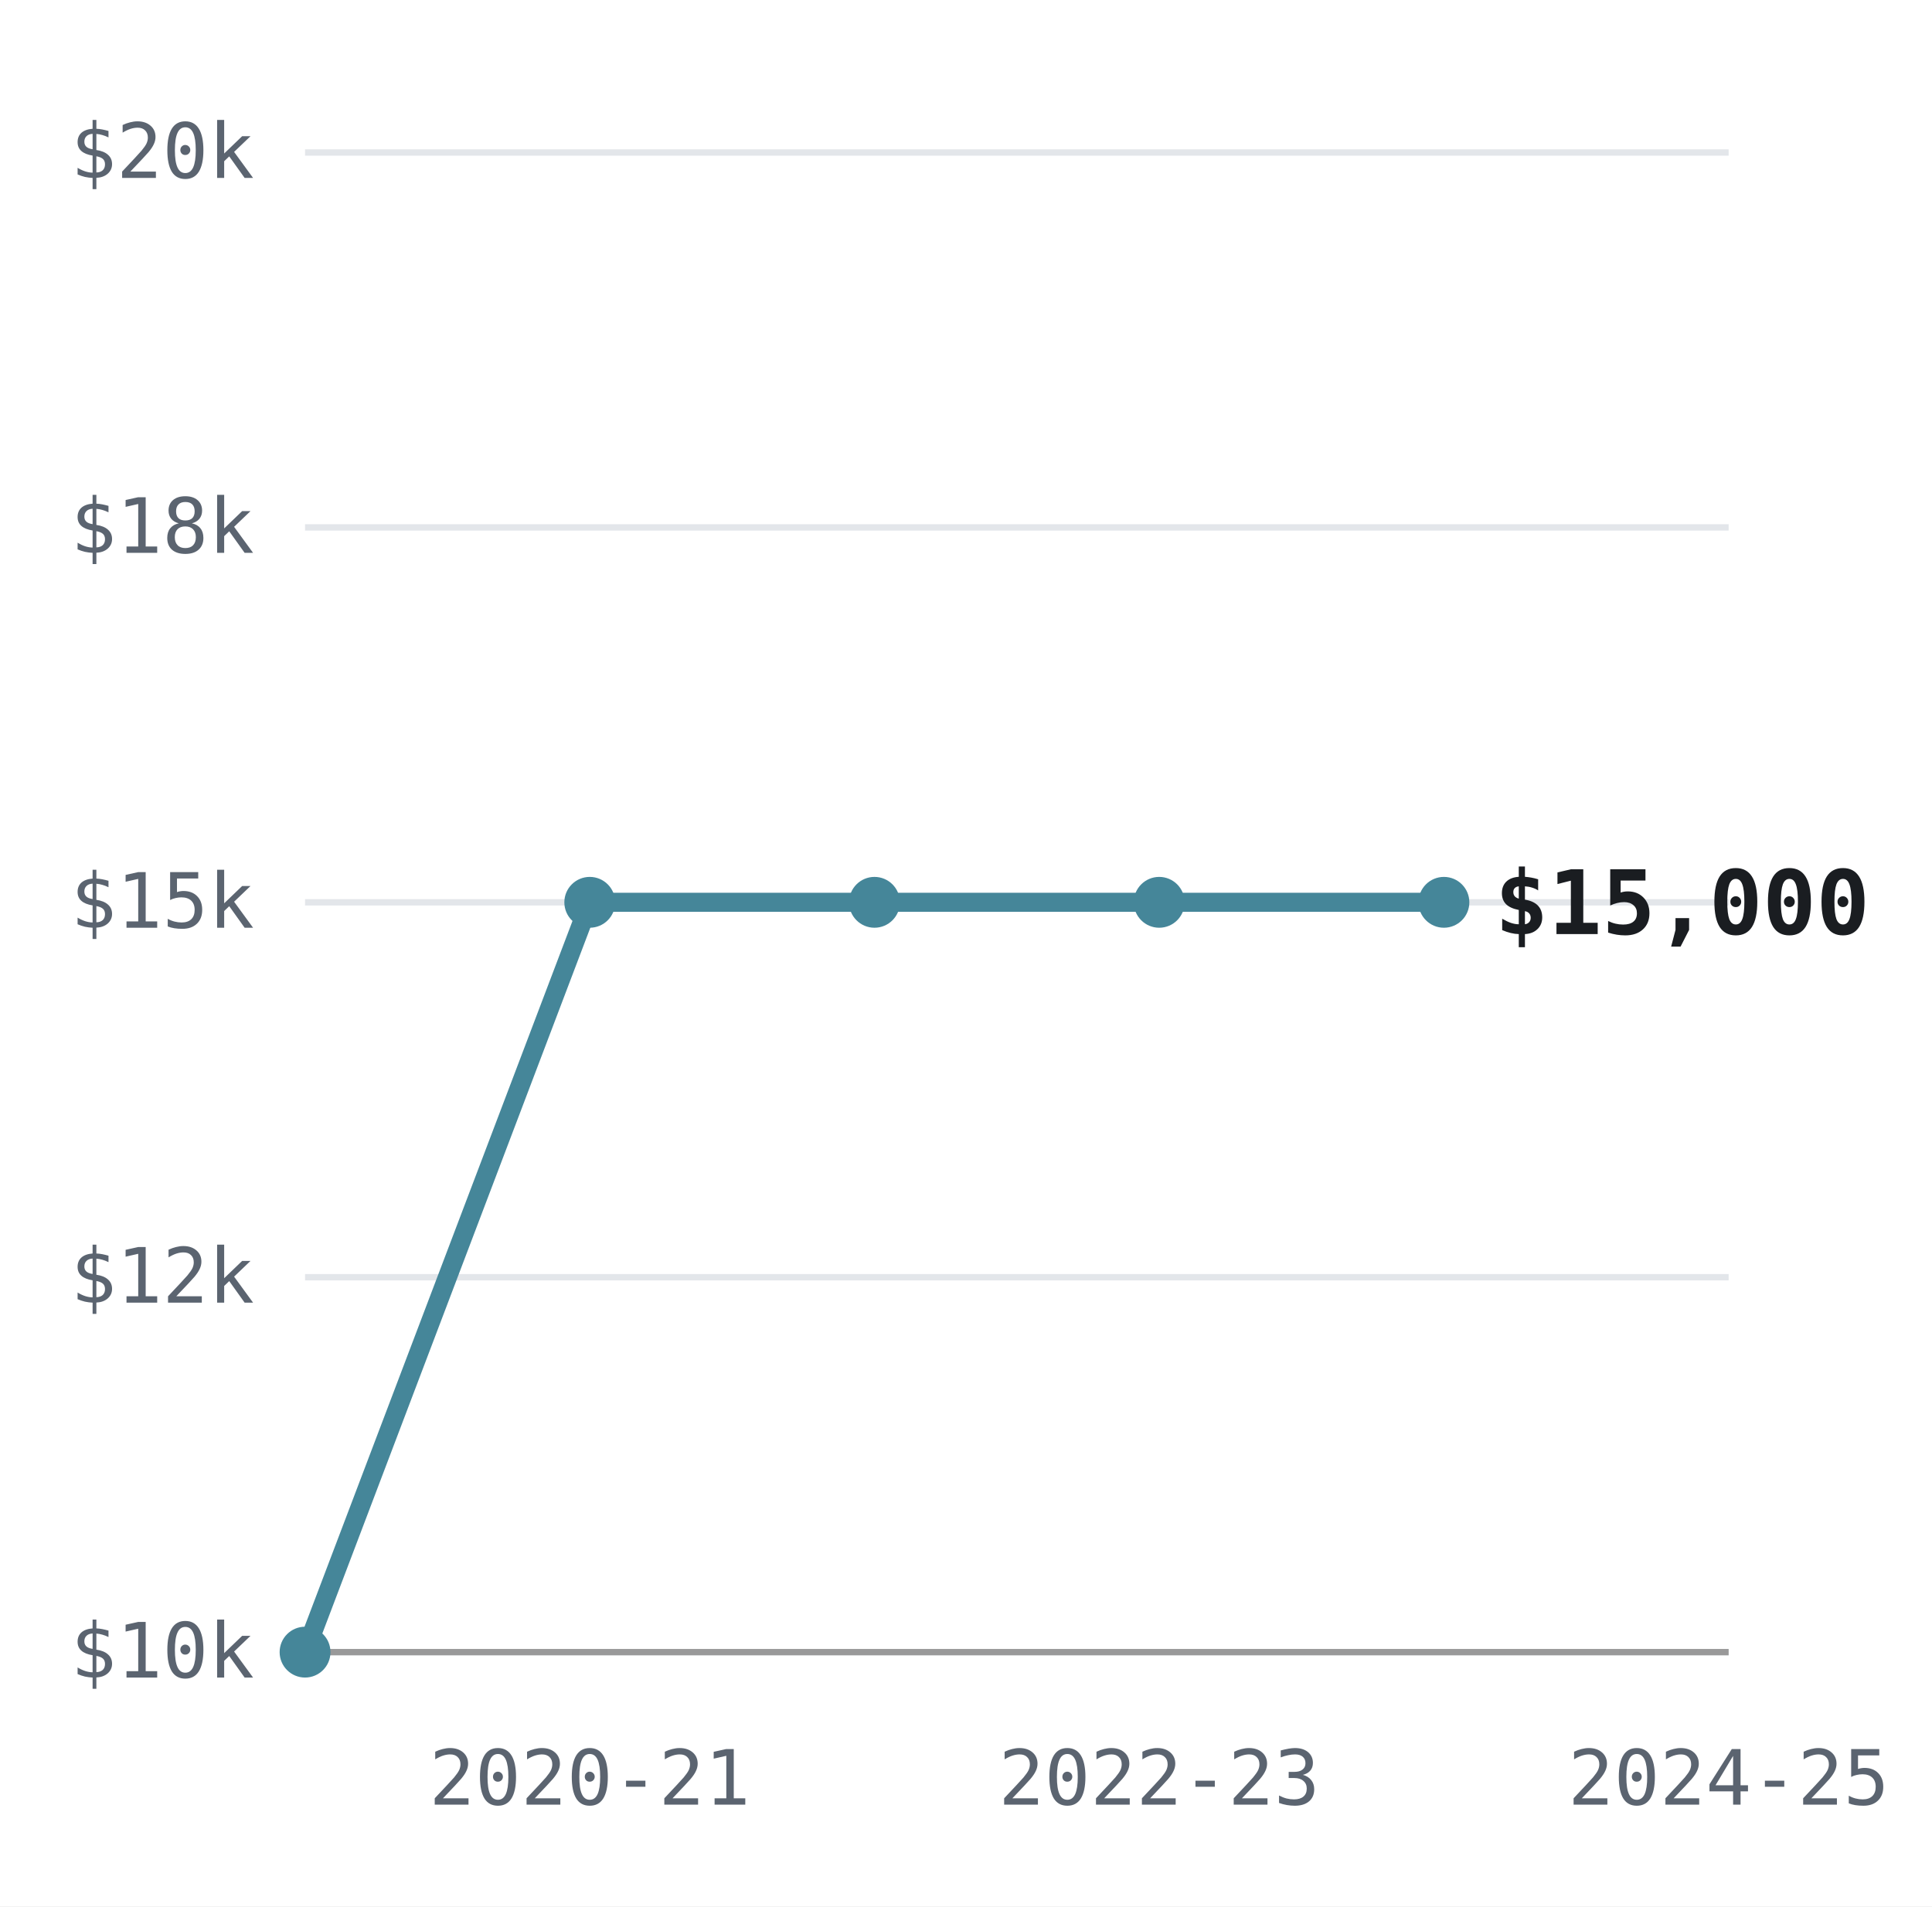
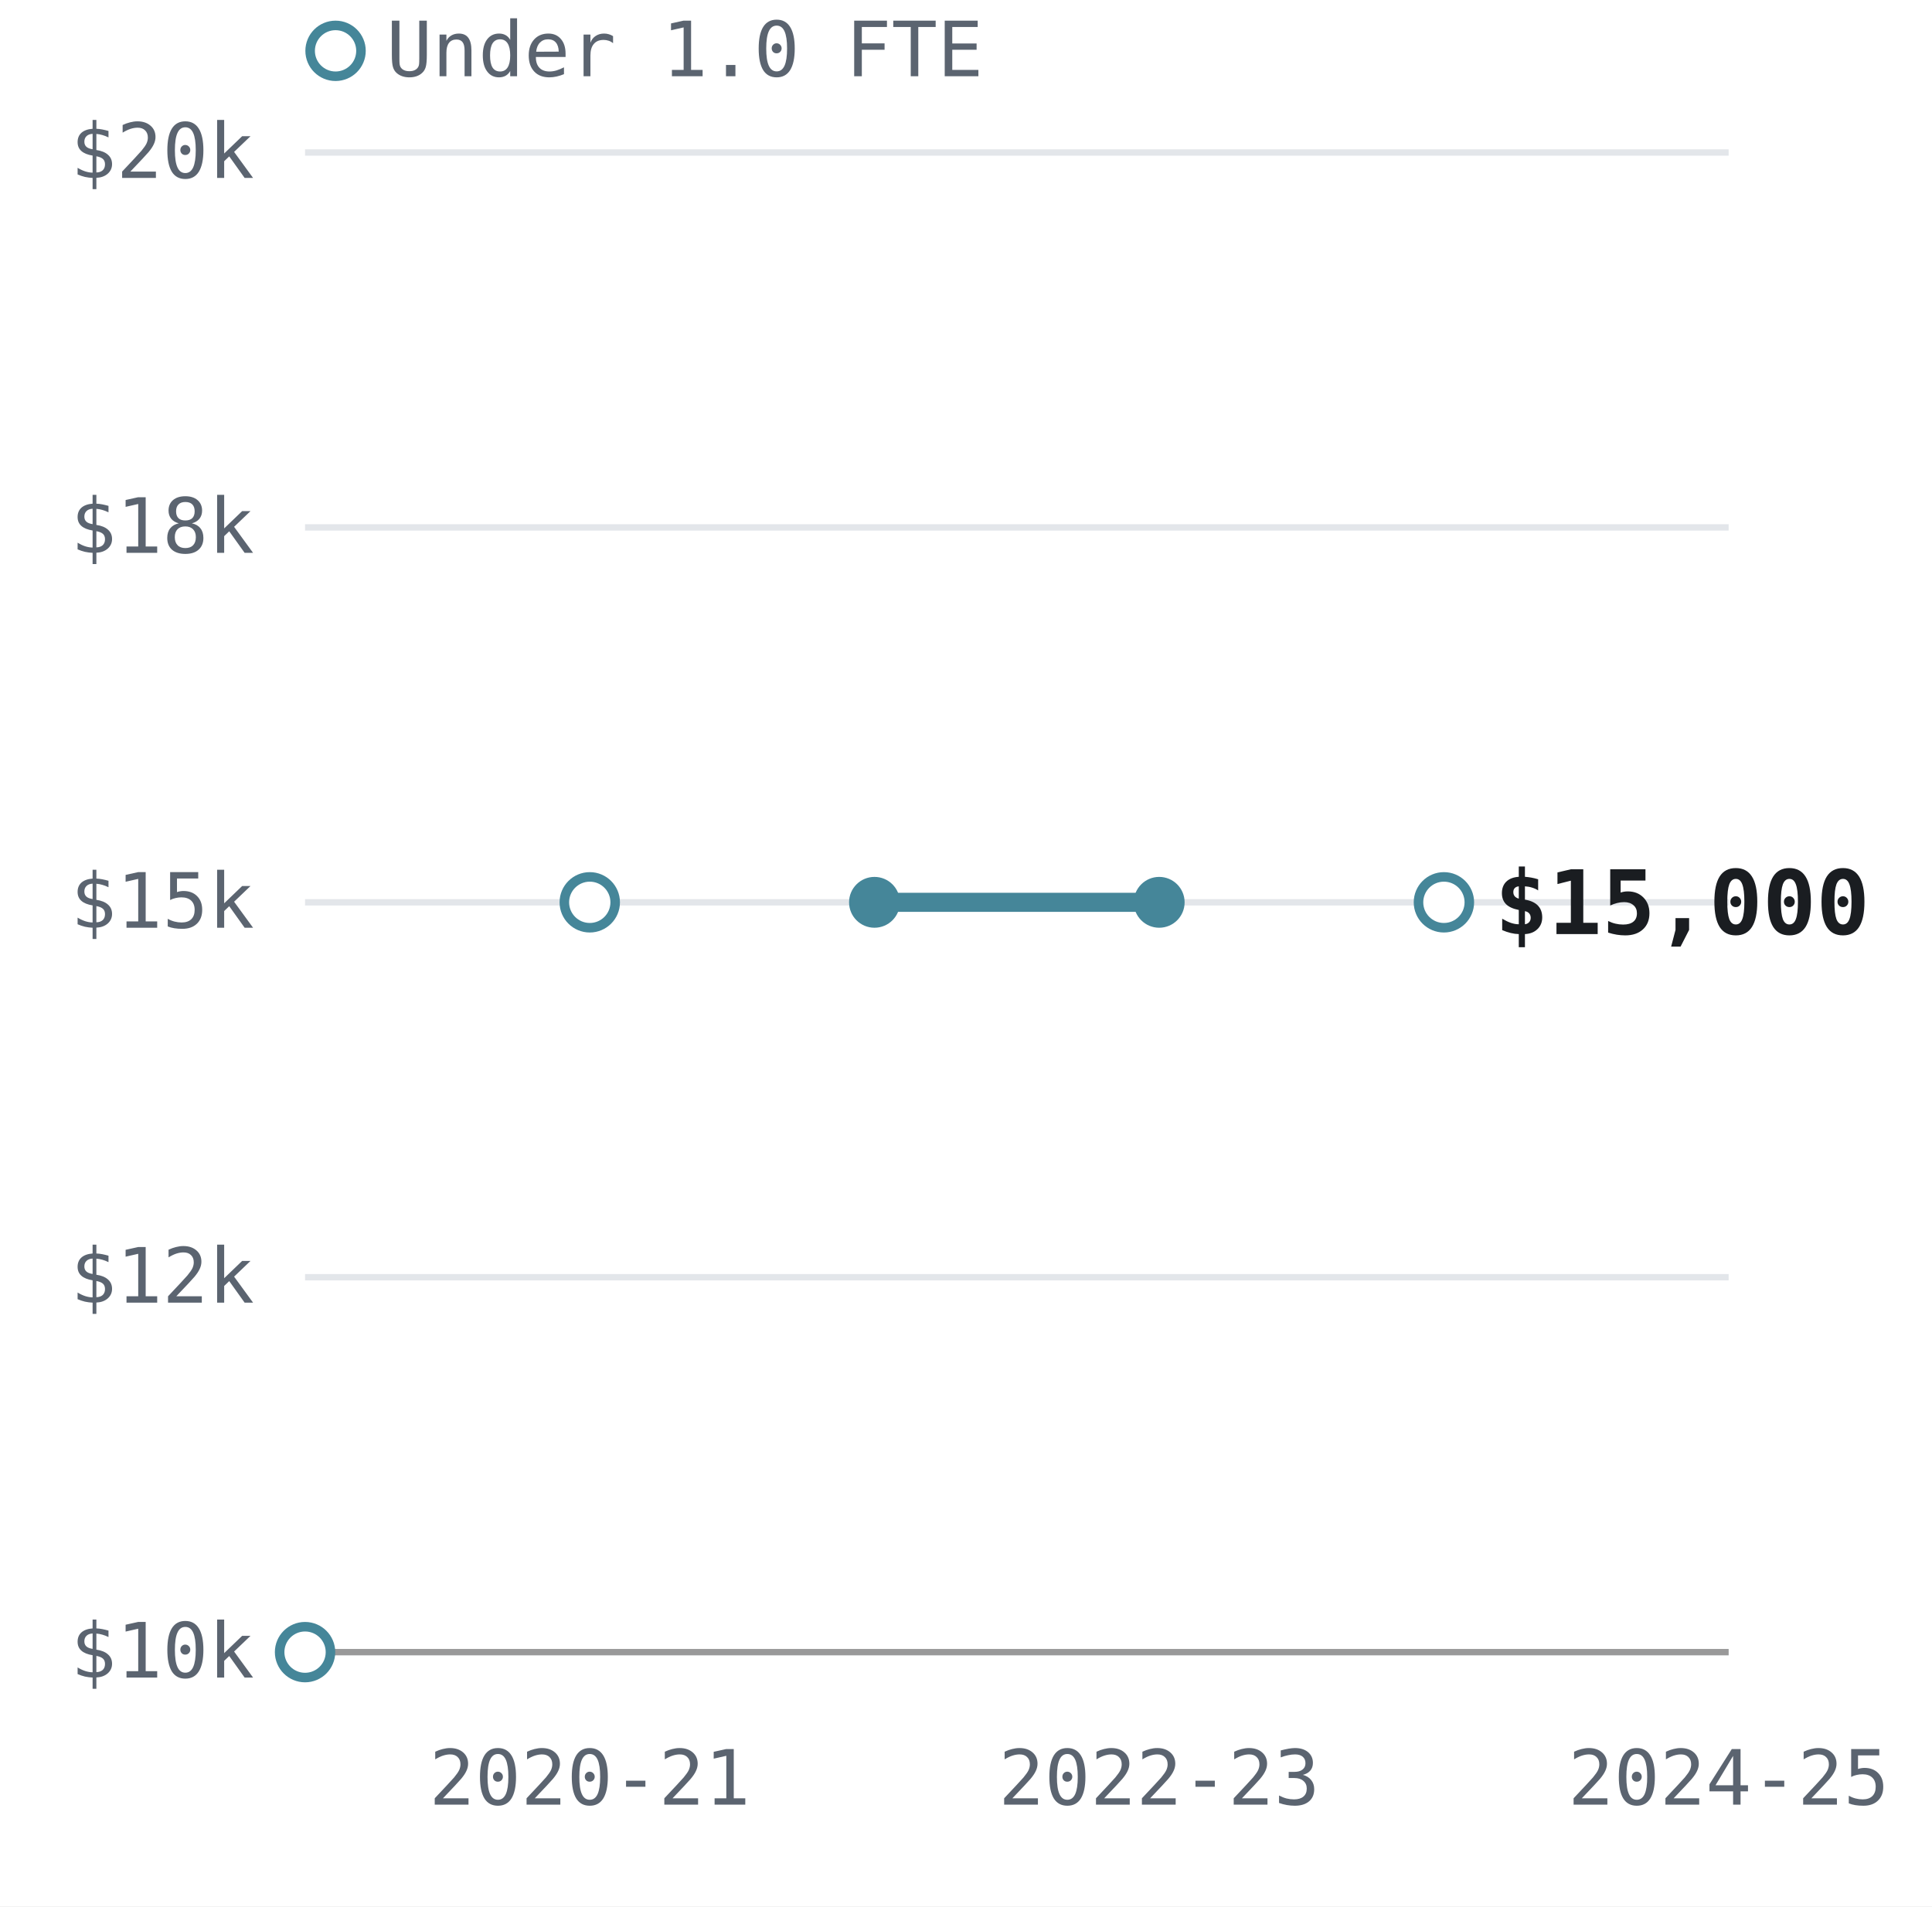
<svg xmlns="http://www.w3.org/2000/svg" width="304" height="300" viewBox="0 0 304 300" role="img">
  <rect width="304" height="300" fill="#ffffff" />
  <style>text{font-family:"JetBrains Mono",ui-monospace,monospace;font-size:12px;fill:#5b6470}.v{fill:#1a1d21;font-size:14px;font-weight:700}</style>
  <line x1="48" x2="272" y1="260.0" y2="260.0" stroke="#e3e6ea" />
  <text x="40" y="264.0" text-anchor="end">$10k</text>
  <line x1="48" x2="272" y1="201.0" y2="201.0" stroke="#e3e6ea" />
  <text x="40" y="205.0" text-anchor="end">$12k</text>
  <line x1="48" x2="272" y1="142.0" y2="142.0" stroke="#e3e6ea" />
  <text x="40" y="146.0" text-anchor="end">$15k</text>
  <line x1="48" x2="272" y1="83.0" y2="83.0" stroke="#e3e6ea" />
  <text x="40" y="87.0" text-anchor="end">$18k</text>
  <line x1="48" x2="272" y1="24.0" y2="24.0" stroke="#e3e6ea" />
  <text x="40" y="28.0" text-anchor="end">$20k</text>
  <line x1="48" x2="272" y1="260" y2="260" stroke="#999999" />
  <text x="92.8" y="284" text-anchor="middle">2020-21</text>
  <text x="182.4" y="284" text-anchor="middle">2022-23</text>
  <text x="272.0" y="284" text-anchor="middle">2024-25</text>
-   <polyline fill="none" stroke="#458699" stroke-width="3" points="48.0,260.0 92.8,142.0 137.6,142.0 182.4,142.0 227.2,142.0" />
-   <circle cx="48.0" cy="260.0" r="4" fill="#458699" />
-   <circle cx="92.8" cy="142.0" r="4" fill="#458699" />
+   <polyline fill="none" stroke="#458699" stroke-width="3" points="137.6,142.0 182.4,142.0" />
+   <circle cx="48.0" cy="260.0" r="4" fill="#fff" stroke="#458699" stroke-width="1.5" class="pt" data-fte="0.0" />
+   <circle cx="92.8" cy="142.0" r="4" fill="#fff" stroke="#458699" stroke-width="1.5" class="pt" data-fte="0.1" />
  <circle cx="137.6" cy="142.0" r="4" fill="#458699" />
  <circle cx="182.4" cy="142.0" r="4" fill="#458699" />
-   <circle cx="227.2" cy="142.0" r="4" fill="#458699" />
+   <circle cx="227.2" cy="142.0" r="4" fill="#fff" stroke="#458699" stroke-width="1.5" class="pt" data-fte="0.0" />
  <text class="v" x="235.2" y="147.0">$15,000</text>
+   <circle class="key" cx="52.8" cy="8.0" r="4" fill="#fff" stroke="#458699" stroke-width="1.5" />
+   <text class="key" x="60.8" y="12.0">Under 1.0 FTE</text>
</svg>
